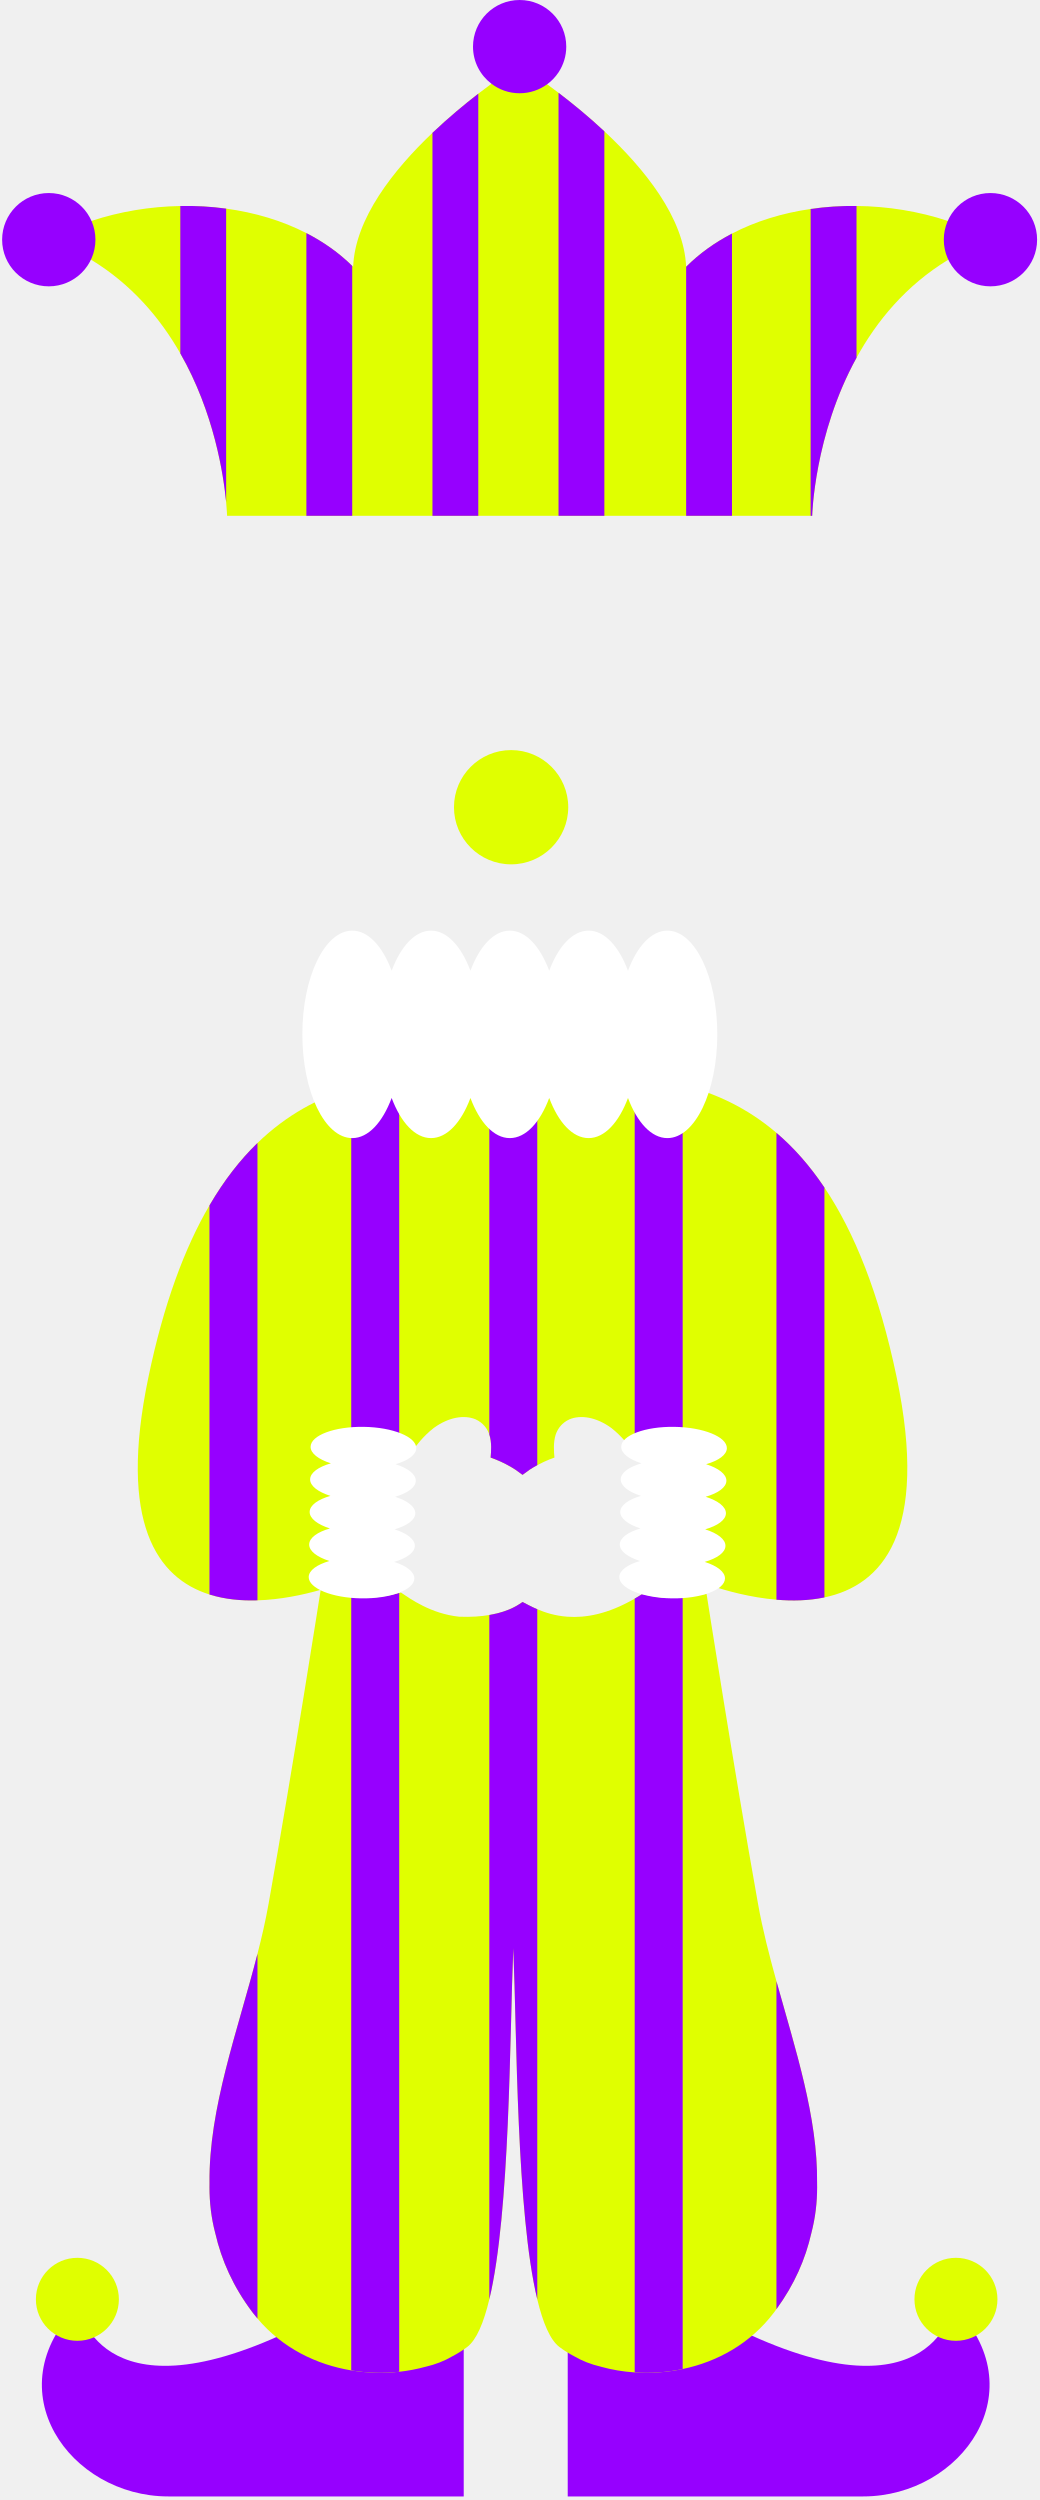
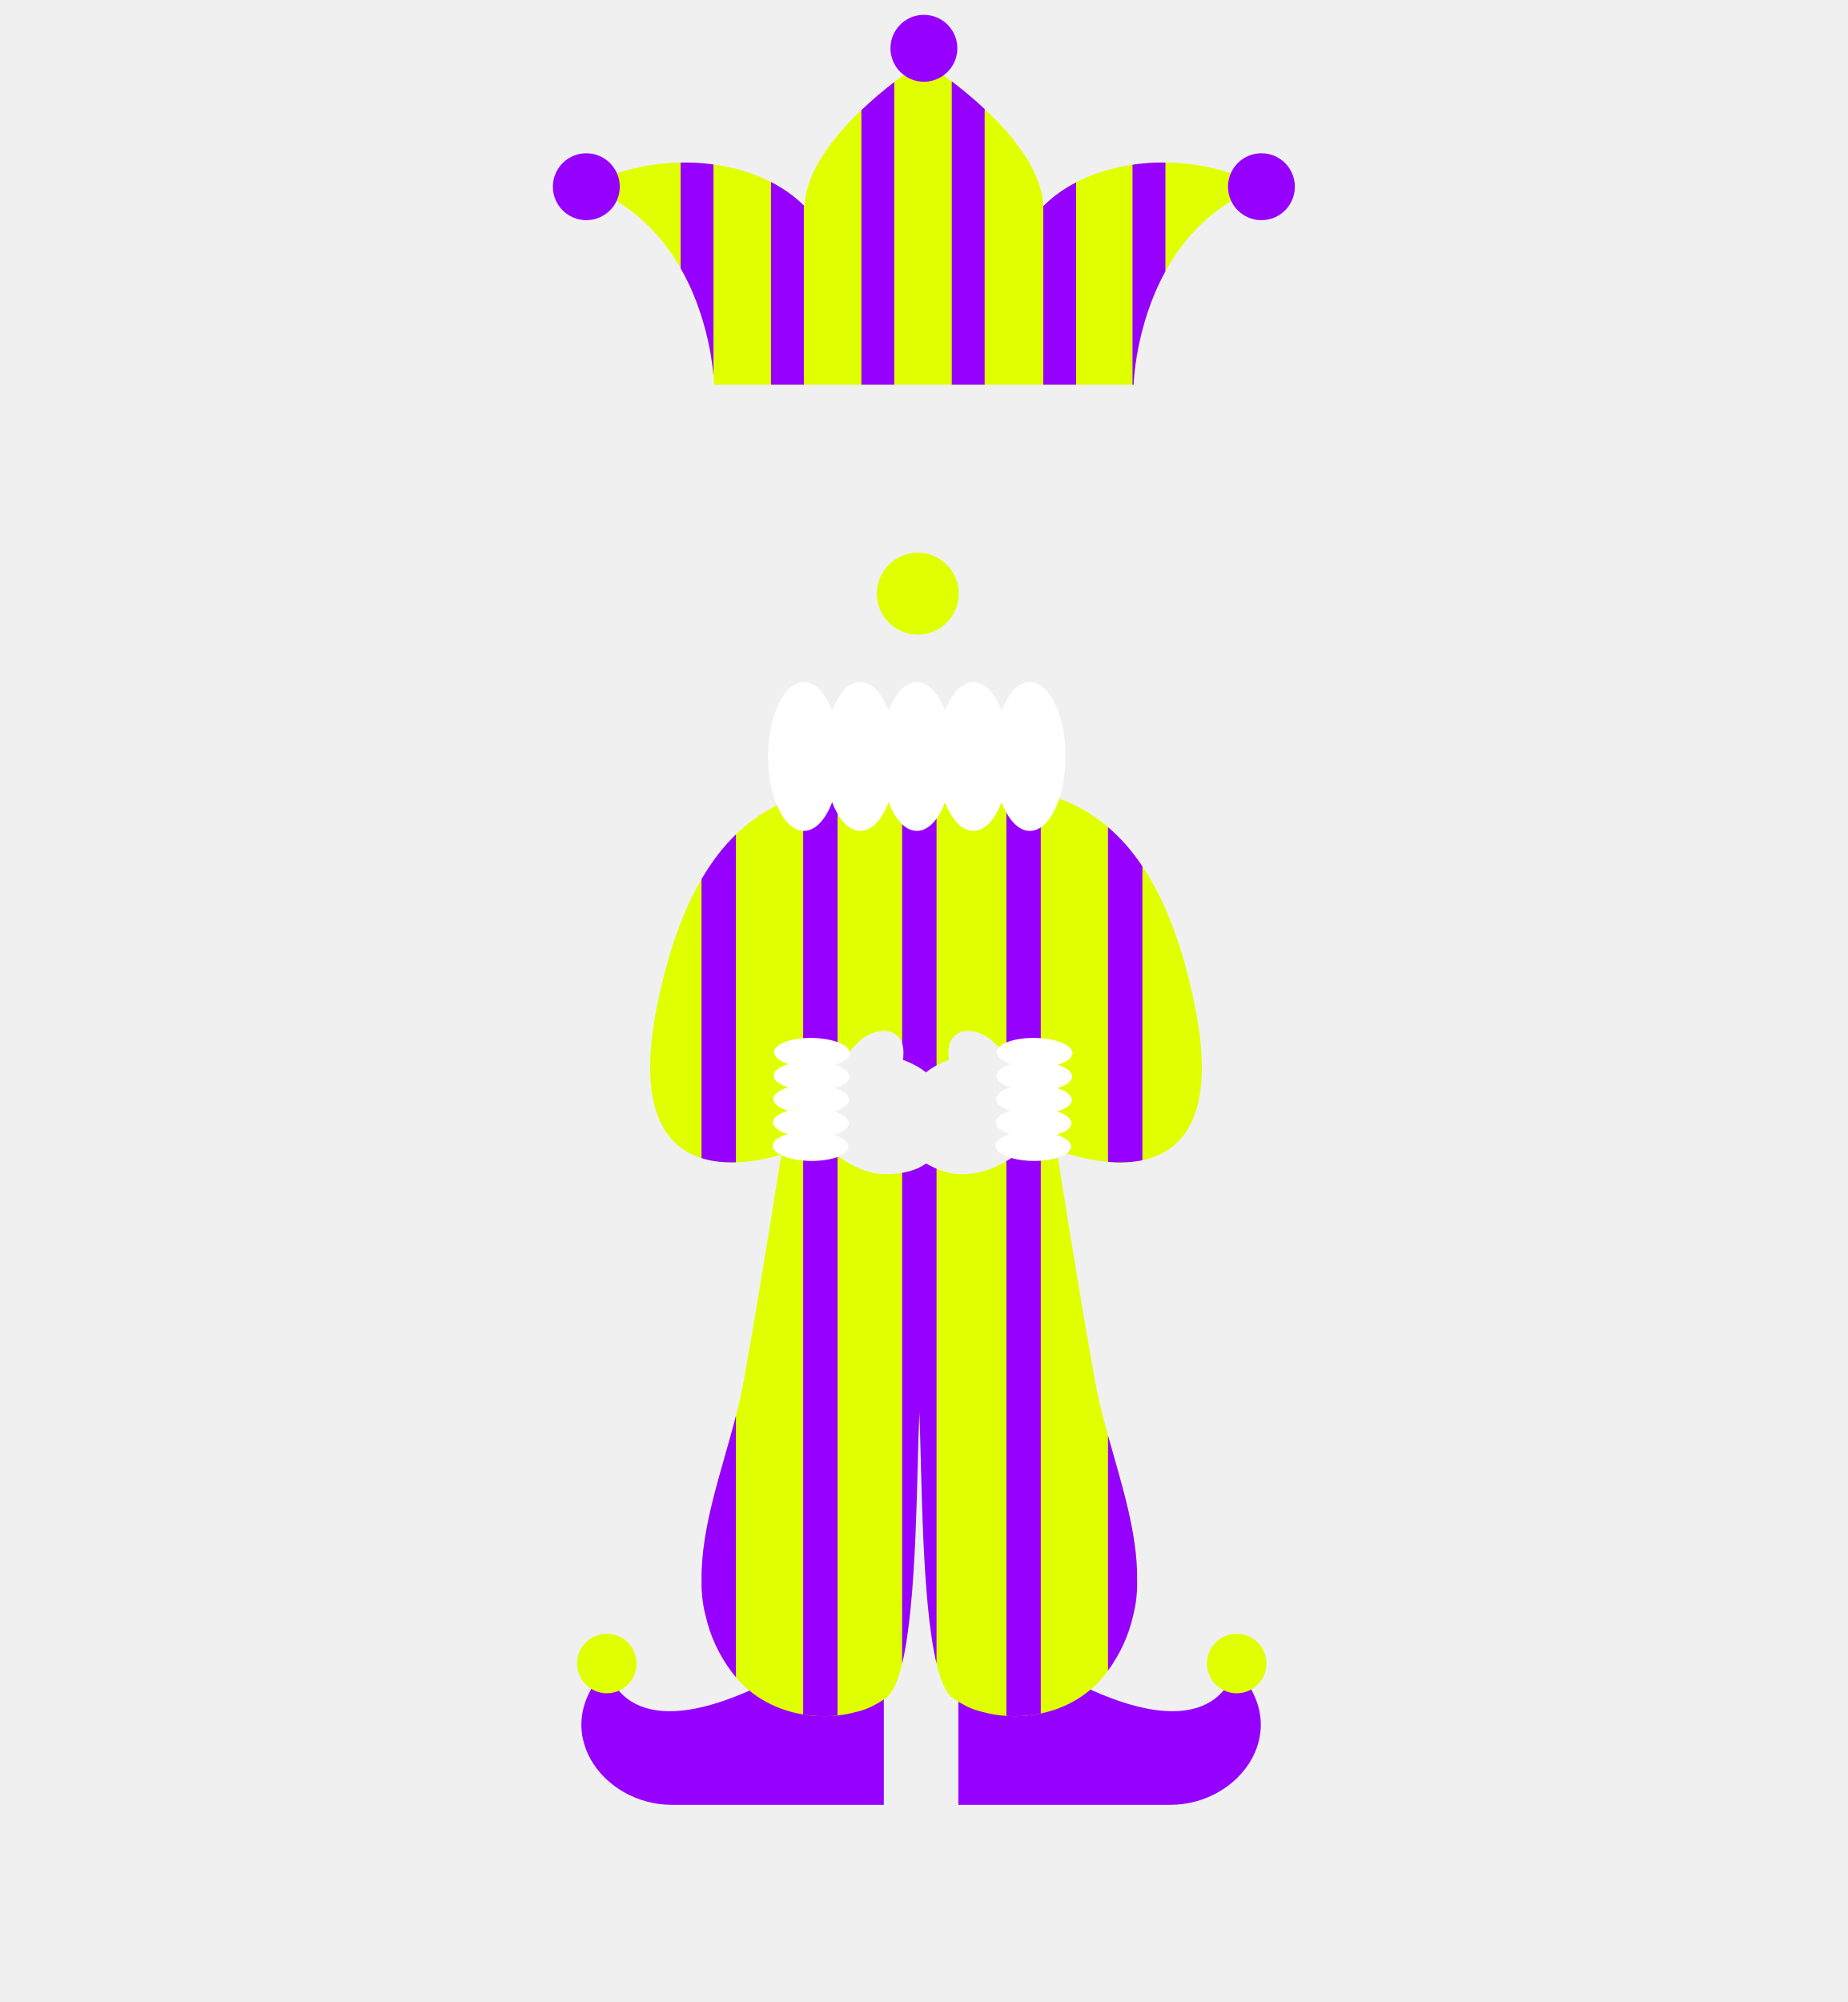
- <svg xmlns="http://www.w3.org/2000/svg" width="242" height="582" viewBox="0 0 242 582" fill="none">
-   <path d="M230.575 55.69C227.015 57.03 223.755 58.63 220.775 60.45C210.885 66.45 204.075 74.77 199.395 83.29C189.515 101.25 189.075 120.08 189.075 120.08H52.865C52.865 120.08 52.835 118.92 52.645 116.89C52.045 110.62 49.865 96.07 41.975 82.27C37.325 74.11 30.675 66.22 21.175 60.44C18.195 58.63 14.935 57.03 11.365 55.69C14.495 53.99 17.835 52.57 21.305 51.43C27.885 49.25 34.945 48.08 41.975 47.96C45.565 47.88 49.145 48.09 52.645 48.57C59.295 49.47 65.675 51.36 71.325 54.27C75.295 56.31 78.905 58.85 81.995 61.9C82.075 61.97 82.145 62.04 82.215 62.11C82.655 50.89 91.545 39.62 100.675 30.93C104.375 27.41 108.115 24.31 111.345 21.81C112.435 20.97 113.465 20.2 114.415 19.5C118.215 16.71 120.775 15.1 120.775 15.1C120.775 15.1 123.445 16.76 127.375 19.62C128.205 20.23 129.095 20.89 130.025 21.6C133.235 24.05 136.975 27.09 140.695 30.57C150.055 39.3 159.275 50.73 159.725 62.11H159.735V62.1C162.825 59.01 166.435 56.44 170.405 54.38C175.945 51.49 182.195 49.59 188.715 48.65C192.215 48.14 195.805 47.9 199.395 47.95C206.615 48.02 213.875 49.19 220.645 51.43C224.115 52.57 227.445 53.99 230.575 55.69Z" fill="#E0FF00" />
-   <path d="M131.825 10.86C131.825 13.04 131.175 15.08 130.065 16.78C130.055 16.8 130.035 16.82 130.025 16.84C129.315 17.92 128.415 18.86 127.375 19.62C125.585 20.93 123.365 21.71 120.965 21.71C118.505 21.71 116.235 20.89 114.415 19.5C111.805 17.53 110.115 14.39 110.115 10.86C110.115 4.86 114.975 0 120.965 0C126.965 0 131.825 4.86 131.825 10.86Z" fill="#9600FF" />
-   <path d="M11.356 66.66C17.354 66.66 22.216 61.798 22.216 55.8C22.216 49.802 17.354 44.94 11.356 44.94C5.358 44.94 0.496 49.802 0.496 55.8C0.496 61.798 5.358 66.66 11.356 66.66Z" fill="#9600FF" />
-   <path d="M230.577 66.66C236.575 66.66 241.437 61.798 241.437 55.8C241.437 49.802 236.575 44.94 230.577 44.94C224.579 44.94 219.717 49.802 219.717 55.8C219.717 61.798 224.579 66.66 230.577 66.66Z" fill="#9600FF" />
-   <path d="M118.986 201.22C126.331 201.22 132.286 195.265 132.286 187.92C132.286 180.575 126.331 174.62 118.986 174.62C111.64 174.62 105.686 180.575 105.686 187.92C105.686 195.265 111.64 201.22 118.986 201.22Z" fill="#E0FF00" />
-   <path d="M111.346 21.81V120.08H100.676V30.93C104.376 27.41 108.116 24.31 111.346 21.81Z" fill="#9600FF" />
-   <path d="M81.996 61.9V120.08H71.326V54.27C75.296 56.31 78.906 58.85 81.996 61.9Z" fill="#9600FF" />
-   <path d="M52.647 48.57V116.89C52.047 110.62 49.867 96.07 41.977 82.27V47.96C45.567 47.88 49.147 48.09 52.647 48.57Z" fill="#9600FF" />
-   <path d="M199.397 47.95V83.29C189.517 101.25 189.077 120.08 189.077 120.08H188.717V48.65C192.217 48.14 195.807 47.9 199.397 47.95Z" fill="#9600FF" />
-   <path d="M170.406 54.38V120.08H159.736V62.1C162.826 59.01 166.436 56.44 170.406 54.38Z" fill="#9600FF" />
-   <path d="M130.065 16.78C130.055 16.8 130.035 16.82 130.025 16.84V16.78H130.065Z" fill="#9600FF" />
-   <path d="M140.695 30.57V120.08H130.025V21.6C133.235 24.05 136.975 27.09 140.695 30.57Z" fill="#9600FF" />
-   <path d="M107.955 541.8V581.17C107.955 581.17 62.095 581.17 39.165 581.17C16.235 581.17 -1.425 556.4 18.225 536.76C18.225 536.76 22.685 563.82 67.295 542.72" fill="#9600FF" />
-   <path d="M132.166 541.8V581.17C132.166 581.17 178.026 581.17 200.956 581.17C223.886 581.17 241.546 556.4 221.896 536.76C221.896 536.76 217.436 563.82 172.826 542.72" fill="#9600FF" />
-   <path d="M191.925 371.88C188.265 372.65 184.435 372.73 180.755 372.41C174.725 371.9 169.105 370.35 165.345 369.08C162.415 368.1 160.615 367.3 160.615 367.3L158.925 358.16L155.105 337.49L147.835 338.58C147.835 338.58 147.825 338.57 147.815 338.55C147.795 338.52 147.775 338.49 147.755 338.46C147.625 338.25 147.495 338.06 147.355 337.87C146.545 336.7 144.735 334.32 142.325 332.44C138.775 329.85 135.165 329.35 132.595 330.41C130.825 331.21 129.855 332.56 129.366 333.97C128.776 335.83 128.945 337.91 129.075 339.33H129.065C129.015 339.35 127.225 339.93 125.075 341.09C124.485 341.41 123.866 341.77 123.246 342.18C122.596 342.64 122.035 343.06 121.645 343.35C121.255 343.06 120.695 342.64 120.045 342.18C117.185 340.3 114.285 339.35 114.225 339.33C114.215 339.33 114.215 339.33 114.215 339.33C114.345 337.91 114.515 335.83 113.925 333.97C113.925 333.96 113.925 333.96 113.915 333.95C113.425 332.55 112.455 331.21 110.695 330.41C108.125 329.35 104.515 329.85 100.965 332.44C98.546 334.32 96.746 336.7 95.925 337.87C95.775 338.09 95.626 338.31 95.475 338.55C95.466 338.57 95.456 338.58 95.456 338.58C95.456 338.58 95.456 338.58 95.445 338.58L92.935 338.2L88.185 337.49L82.675 367.3C82.675 367.3 82.356 367.44 81.766 367.69C80.496 368.2 77.945 369.17 74.656 370.11C70.566 371.28 65.325 372.4 59.935 372.56C56.175 372.68 52.336 372.33 48.766 371.2C36.626 367.38 27.485 354.61 34.526 320.73C38.105 303.51 43.005 290.47 48.766 280.61C52.215 274.7 55.965 269.94 59.935 266.09C66.755 259.48 74.195 255.58 81.766 253.28C85.475 252.16 89.215 251.42 92.935 250.95C100.175 250.01 107.315 250.05 113.915 250.11C115.535 250.12 117.125 250.13 118.675 250.13L121.645 254.12L124.616 250.13H125.075C132.065 250.12 139.815 249.86 147.755 250.65C151.465 251.02 155.205 251.61 158.925 252.56C166.436 254.48 173.875 257.84 180.755 263.73C184.695 267.08 188.445 271.26 191.925 276.46C198.815 286.73 204.656 300.98 208.766 320.73C216.306 356.99 205.305 369.07 191.925 371.88Z" fill="#E0FF00" />
-   <path d="M190.226 509.19C190.226 512.75 189.816 516.28 188.896 519.8C188.896 519.82 188.886 519.83 188.886 519.85C187.506 525.92 184.936 531.84 180.756 537.57C180.586 537.81 180.416 538.04 180.236 538.28C174.706 545.63 166.936 549.83 158.926 551.51C155.186 552.3 151.396 552.55 147.756 552.3C145.026 552.12 142.386 551.67 139.906 550.98C139.886 550.98 139.876 550.97 139.856 550.96C137.596 550.43 135.506 549.62 133.656 548.53C133.646 548.53 133.636 548.53 133.636 548.52C132.416 547.88 131.286 547.17 130.246 546.39C128.076 544.76 126.396 540.78 125.076 535.28C120.216 515 120.346 474.01 119.496 453.57C118.636 474.01 118.766 515 113.916 535.28C112.596 540.78 110.916 544.76 108.746 546.39C107.716 547.16 106.596 547.87 105.396 548.5C105.386 548.5 105.386 548.51 105.376 548.51C105.366 548.51 105.366 548.52 105.356 548.52C105.346 548.52 105.346 548.52 105.336 548.53C103.476 549.63 101.366 550.45 99.086 550.98C99.066 550.98 99.046 550.99 99.026 550.99C97.086 551.53 95.036 551.92 92.936 552.15C89.316 552.55 85.526 552.46 81.766 551.83C73.706 550.49 65.776 546.68 59.936 539.75C59.526 539.27 59.136 538.78 58.756 538.28C54.286 532.35 51.566 526.21 50.126 519.92C50.126 519.91 50.116 519.9 50.116 519.89C50.116 519.88 50.106 519.86 50.106 519.85C49.176 516.31 48.766 512.75 48.766 509.17C48.766 508.92 48.776 508.68 48.776 508.43V508.17C48.566 490.86 55.366 472.7 59.936 454.87C60.946 450.96 61.836 447.07 62.526 443.2C68.256 411.1 74.656 370.11 74.656 370.11C74.656 370.11 77.396 371.38 81.766 371.83C82.556 371.91 83.396 371.96 84.276 371.98H84.316C84.326 371.98 84.326 371.98 84.336 371.98C84.346 371.98 84.346 371.98 84.356 371.98C86.106 372.01 88.056 371.88 90.126 371.5H90.136C91.046 371.33 91.976 371.12 92.936 370.84C93.056 370.81 93.186 370.77 93.316 370.73C95.536 372.22 100.326 375.68 106.896 376.37H106.906C109.696 376.48 112.016 376.3 113.916 375.97C118.956 375.12 121.126 373.25 121.646 372.94C122.516 373.38 123.656 374.02 125.076 374.63C126.936 375.42 129.276 376.17 132.096 376.37H132.116C136.286 376.67 141.486 375.8 147.756 372.16C148.116 371.95 148.486 371.73 148.856 371.5C149.066 371.38 149.276 371.25 149.486 371.11C151.116 371.46 152.716 371.81 154.586 371.98C154.596 371.98 154.596 371.98 154.606 371.98H154.636C156.216 371.96 157.656 371.88 158.926 371.78C162.346 371.5 164.486 371.05 164.486 371.05C164.486 371.05 170.736 411.1 176.466 443.2C177.526 449.16 179.076 455.18 180.756 461.23C185.136 477 190.396 492.91 190.216 508.17C190.226 508.26 190.216 508.34 190.216 508.43C190.216 508.68 190.226 508.93 190.226 509.19Z" fill="#E0FF00" />
-   <path d="M125.076 374.63V535.28C120.216 515 120.346 474.01 119.496 453.57C118.636 474.01 118.766 515 113.916 535.28V375.97C118.956 375.12 121.126 373.25 121.646 372.94C122.516 373.38 123.656 374.02 125.076 374.63Z" fill="#9600FF" />
-   <path d="M125.076 250.13V341.09C124.486 341.41 123.866 341.77 123.246 342.18C122.596 342.64 122.036 343.06 121.646 343.35C121.256 343.06 120.696 342.64 120.046 342.18C117.186 340.3 114.286 339.35 114.226 339.33C114.216 339.33 114.216 339.33 114.216 339.33C114.346 337.91 114.516 335.83 113.926 333.97C113.926 333.96 113.926 333.96 113.916 333.95V250.11C115.536 250.12 117.126 250.13 118.676 250.13L121.646 254.12L124.616 250.13H125.076Z" fill="#9600FF" />
-   <path d="M92.936 370.84V552.15C89.316 552.55 85.526 552.46 81.766 551.83V371.83C82.556 371.91 83.396 371.96 84.276 371.98H84.316C84.326 371.98 84.326 371.98 84.336 371.98C84.346 371.98 84.346 371.98 84.356 371.98C86.106 372.01 88.056 371.88 90.126 371.5H90.136C91.046 371.33 91.976 371.12 92.936 370.84Z" fill="#9600FF" />
-   <path d="M92.936 250.95V338.2L88.186 337.49L82.676 367.3C82.676 367.3 82.356 367.44 81.766 367.69V253.28C85.476 252.16 89.216 251.42 92.936 250.95Z" fill="#9600FF" />
-   <path d="M59.936 266.09V372.56C56.176 372.68 52.336 372.33 48.766 371.2V280.61C52.216 274.7 55.966 269.94 59.936 266.09Z" fill="#9600FF" />
-   <path d="M59.936 454.87V539.75C59.526 539.27 59.136 538.78 58.756 538.28C54.286 532.35 51.566 526.21 50.126 519.92C50.126 519.91 50.116 519.9 50.116 519.89C50.116 519.88 50.106 519.86 50.106 519.85C49.176 516.31 48.766 512.75 48.766 509.17C48.766 508.92 48.776 508.68 48.776 508.43V508.17C48.566 490.86 55.366 472.7 59.936 454.87Z" fill="#9600FF" />
-   <path d="M190.226 509.19C190.226 512.75 189.816 516.28 188.896 519.8C188.896 519.82 188.886 519.83 188.886 519.85C187.506 525.92 184.936 531.84 180.756 537.57V461.23C185.136 477 190.396 492.91 190.216 508.17C190.226 508.26 190.216 508.34 190.216 508.43C190.216 508.68 190.226 508.93 190.226 509.19Z" fill="#9600FF" />
-   <path d="M191.926 276.46V371.88C188.266 372.65 184.436 372.73 180.756 372.41V263.73C184.696 267.08 188.446 271.26 191.926 276.46Z" fill="#9600FF" />
-   <path d="M158.926 252.56V358.16L155.106 337.49L147.836 338.58C147.836 338.58 147.826 338.57 147.816 338.55C147.796 338.52 147.776 338.49 147.756 338.46V250.65C151.466 251.02 155.206 251.61 158.926 252.56Z" fill="#9600FF" />
-   <path d="M158.926 371.78V551.51C155.186 552.3 151.396 552.55 147.756 552.3V372.16C148.116 371.95 148.486 371.73 148.856 371.5C149.066 371.38 149.276 371.25 149.486 371.11C151.116 371.46 152.716 371.81 154.586 371.98C154.596 371.98 154.596 371.98 154.606 371.98H154.636C156.216 371.96 157.656 371.88 158.926 371.78Z" fill="#9600FF" />
-   <path d="M18.015 544.94C23.351 544.94 27.675 540.615 27.675 535.28C27.675 529.945 23.351 525.62 18.015 525.62C12.68 525.62 8.355 529.945 8.355 535.28C8.355 540.615 12.68 544.94 18.015 544.94Z" fill="#E0FF00" />
-   <path d="M222.545 544.94C227.88 544.94 232.205 540.615 232.205 535.28C232.205 529.945 227.88 525.62 222.545 525.62C217.21 525.62 212.885 529.945 212.885 535.28C212.885 540.615 217.21 544.94 222.545 544.94Z" fill="#E0FF00" />
-   <path d="M96.795 344.73C96.815 343.19 94.965 341.79 92.075 340.87C94.985 340.03 96.875 338.69 96.905 337.15C96.945 334.5 91.466 332.27 84.675 332.17C77.885 332.07 72.346 334.14 72.305 336.8C72.285 338.34 74.135 339.74 77.025 340.66C74.115 341.5 72.225 342.84 72.195 344.38C72.165 345.92 74.025 347.32 76.915 348.24C74.005 349.08 72.115 350.42 72.085 351.96C72.065 353.5 73.915 354.9 76.805 355.82C73.895 356.66 72.005 358 71.975 359.54C71.945 361.08 73.805 362.48 76.695 363.4C73.785 364.24 71.895 365.58 71.865 367.12C71.826 369.77 77.305 372 84.095 372.1C90.885 372.2 96.425 370.13 96.465 367.47C96.485 365.93 94.635 364.53 91.746 363.61C94.656 362.77 96.545 361.43 96.575 359.89C96.605 358.35 94.745 356.95 91.855 356.03C94.765 355.19 96.655 353.85 96.685 352.31C96.705 350.77 94.855 349.37 91.965 348.45C94.885 347.61 96.775 346.27 96.795 344.73Z" fill="white" />
-   <path d="M169.106 344.73C169.126 343.19 167.276 341.79 164.386 340.87C167.296 340.03 169.186 338.69 169.216 337.15C169.256 334.5 163.776 332.27 156.986 332.17C150.196 332.07 144.656 334.14 144.616 336.8C144.596 338.34 146.446 339.74 149.336 340.66C146.426 341.5 144.536 342.84 144.506 344.38C144.476 345.92 146.336 347.32 149.226 348.24C146.316 349.08 144.426 350.42 144.396 351.96C144.376 353.5 146.226 354.9 149.116 355.82C146.206 356.66 144.316 358 144.286 359.54C144.256 361.08 146.116 362.48 149.006 363.4C146.096 364.24 144.206 365.58 144.176 367.12C144.136 369.77 149.616 372 156.406 372.1C163.196 372.2 168.736 370.13 168.776 367.47C168.796 365.93 166.946 364.53 164.056 363.61C166.966 362.77 168.856 361.43 168.886 359.89C168.916 358.35 167.056 356.95 164.166 356.03C167.076 355.19 168.966 353.85 168.996 352.31C169.016 350.77 167.166 349.37 164.276 348.45C167.186 347.61 169.076 346.27 169.106 344.73Z" fill="white" />
-   <path d="M155.367 216.65C151.637 216.65 148.317 220.31 146.197 225.99C144.067 220.31 140.757 216.65 137.027 216.65C133.297 216.65 129.977 220.31 127.857 225.99C125.727 220.31 122.417 216.65 118.687 216.65C114.957 216.65 111.637 220.31 109.517 225.99C107.387 220.31 104.077 216.65 100.347 216.65C96.617 216.65 93.297 220.31 91.177 225.99C89.047 220.31 85.737 216.65 82.007 216.65C75.587 216.65 70.387 227.46 70.387 240.8C70.387 254.14 75.587 264.95 82.007 264.95C85.737 264.95 89.057 261.29 91.177 255.61C93.307 261.29 96.617 264.95 100.347 264.95C104.077 264.95 107.397 261.29 109.517 255.61C111.647 261.29 114.957 264.95 118.687 264.95C122.417 264.95 125.737 261.29 127.857 255.61C129.987 261.29 133.297 264.95 137.027 264.95C140.757 264.95 144.077 261.29 146.197 255.61C148.327 261.29 151.637 264.95 155.367 264.95C161.787 264.95 166.987 254.14 166.987 240.8C166.987 227.47 161.777 216.65 155.367 216.65Z" fill="white" />
+ <svg xmlns="http://www.w3.org/2000/svg" width="600" height="650" viewBox="0 0 600 650" fill="none">
+   <g clip-path="url(#clip0_384_1779)">
+     <path d="M409.612 60.51C406.052 61.85 402.792 63.45 399.812 65.27C389.922 71.27 383.112 79.59 378.432 88.11C368.552 106.07 368.112 124.9 368.112 124.9H231.902C231.902 124.9 231.872 123.74 231.682 121.71C231.082 115.44 228.902 100.89 221.012 87.09C216.362 78.93 209.712 71.04 200.212 65.26C197.232 63.45 193.972 61.85 190.402 60.51C193.532 58.81 196.872 57.39 200.342 56.25C206.922 54.07 213.982 52.9 221.012 52.78C224.602 52.7 228.182 52.91 231.682 53.39C238.332 54.29 244.712 56.18 250.362 59.09C254.332 61.13 257.942 63.67 261.032 66.72C261.112 66.79 261.182 66.86 261.252 66.93C261.692 55.71 270.582 44.44 279.712 35.75C283.412 32.23 287.152 29.13 290.382 26.63C291.472 25.79 292.502 25.02 293.452 24.32C297.252 21.53 299.812 19.92 299.812 19.92C299.812 19.92 302.482 21.58 306.412 24.44C307.242 25.05 308.132 25.71 309.062 26.42C312.272 28.87 316.012 31.91 319.732 35.39C329.092 44.12 338.312 55.55 338.762 66.93H338.772V66.92C341.862 63.83 345.472 61.26 349.442 59.2C354.982 56.31 361.232 54.41 367.752 53.47C371.252 52.96 374.842 52.72 378.432 52.77C385.652 52.84 392.912 54.01 399.682 56.25C403.152 57.39 406.482 58.81 409.612 60.51Z" fill="#E0FF00" />
+     <path d="M310.862 15.68C310.862 17.86 310.212 19.9 309.102 21.6C309.092 21.62 309.072 21.64 309.062 21.66C308.352 22.74 307.452 23.68 306.412 24.44C304.622 25.75 302.402 26.53 300.002 26.53C297.542 26.53 295.272 25.71 293.452 24.32C290.842 22.35 289.152 19.21 289.152 15.68C289.152 9.68 294.012 4.82 300.002 4.82C306.002 4.82 310.862 9.68 310.862 15.68Z" fill="#9600FF" />
+     <path d="M190.391 71.48C196.389 71.48 201.251 66.618 201.251 60.62C201.251 54.622 196.389 49.76 190.391 49.76C184.393 49.76 179.531 54.622 179.531 60.62C179.531 66.618 184.393 71.48 190.391 71.48Z" fill="#9600FF" />
+     <path d="M409.61 71.48C415.608 71.48 420.47 66.618 420.47 60.62C420.47 54.622 415.608 49.76 409.61 49.76C403.612 49.76 398.75 54.622 398.75 60.62C398.75 66.618 403.612 71.48 409.61 71.48Z" fill="#9600FF" />
+     <path d="M298.023 206.04C305.368 206.04 311.323 200.085 311.323 192.74C311.323 185.395 305.368 179.44 298.023 179.44C290.677 179.44 284.723 185.395 284.723 192.74C284.723 200.085 290.677 206.04 298.023 206.04Z" fill="#E0FF00" />
+     <path d="M290.381 26.63V124.9H279.711V35.75C283.411 32.23 287.151 29.13 290.381 26.63Z" fill="#9600FF" />
+     <path d="M261.029 66.72V124.9H250.359V59.09C254.329 61.13 257.939 63.67 261.029 66.72Z" fill="#9600FF" />
+     <path d="M231.682 53.39V121.71C231.082 115.44 228.902 100.89 221.012 87.09V52.78C224.602 52.7 228.182 52.91 231.682 53.39Z" fill="#9600FF" />
+     <path d="M378.43 52.77V88.11C368.55 106.07 368.11 124.9 368.11 124.9H367.75V53.47C371.25 52.96 374.84 52.72 378.43 52.77Z" fill="#9600FF" />
+     <path d="M349.44 59.2V124.9H338.77V66.92C341.86 63.83 345.47 61.26 349.44 59.2Z" fill="#9600FF" />
+     <path d="M309.103 21.6C309.093 21.62 309.072 21.64 309.062 21.66V21.6H309.103Z" fill="#9600FF" />
+     <path d="M319.733 35.39V124.9H309.062V26.42C312.273 28.87 316.013 31.91 319.733 35.39Z" fill="#9600FF" />
+     <path d="M286.992 546.62V585.99C286.992 585.99 241.132 585.99 218.202 585.99C195.272 585.99 177.612 561.22 197.262 541.58C197.262 541.58 201.722 568.64 246.332 547.54" fill="#9600FF" />
+     <path d="M311.199 546.62V585.99C311.199 585.99 357.059 585.99 379.989 585.99C402.919 585.99 420.579 561.22 400.929 541.58C400.929 541.58 396.469 568.64 351.859 547.54" fill="#9600FF" />
+     <path d="M370.961 376.7C367.301 377.47 363.471 377.55 359.791 377.23C353.761 376.72 348.141 375.17 344.381 373.9C341.451 372.92 339.651 372.12 339.651 372.12L337.961 362.98L334.141 342.31L326.871 343.4C326.871 343.4 326.861 343.39 326.851 343.37C326.831 343.34 326.811 343.31 326.791 343.28C326.661 343.07 326.531 342.88 326.391 342.69C325.581 341.52 323.771 339.14 321.361 337.26C317.811 334.67 314.201 334.17 311.631 335.23C309.861 336.03 308.891 337.38 308.401 338.79C307.811 340.65 307.981 342.73 308.111 344.15H308.101C308.051 344.17 306.261 344.75 304.111 345.91C303.521 346.23 302.901 346.59 302.281 347C301.631 347.46 301.071 347.88 300.681 348.17C300.291 347.88 299.731 347.46 299.081 347C296.221 345.12 293.321 344.17 293.261 344.15C293.251 344.15 293.251 344.15 293.251 344.15C293.381 342.73 293.551 340.65 292.961 338.79C292.961 338.78 292.961 338.78 292.951 338.77C292.461 337.37 291.491 336.03 289.731 335.23C287.161 334.17 283.551 334.67 280.001 337.26C277.581 339.14 275.781 341.52 274.961 342.69C274.811 342.91 274.661 343.13 274.511 343.37C274.501 343.39 274.491 343.4 274.491 343.4C274.491 343.4 274.491 343.4 274.481 343.4L271.971 343.02L267.221 342.31L261.711 372.12C261.711 372.12 261.391 372.26 260.801 372.51C259.531 373.02 256.981 373.99 253.691 374.93C249.601 376.1 244.361 377.22 238.971 377.38C235.211 377.5 231.371 377.15 227.801 376.02C215.661 372.2 206.521 359.43 213.561 325.55C217.141 308.33 222.041 295.29 227.801 285.43C231.251 279.52 235.001 274.76 238.971 270.91C245.791 264.3 253.231 260.4 260.801 258.1C264.511 256.98 268.251 256.24 271.971 255.77C279.211 254.83 286.351 254.87 292.951 254.93C294.571 254.94 296.161 254.95 297.711 254.95L300.681 258.94L303.651 254.95H304.111C311.101 254.94 318.851 254.68 326.791 255.47C330.501 255.84 334.241 256.43 337.961 257.38C345.471 259.3 352.911 262.66 359.791 268.55C363.731 271.9 367.481 276.08 370.961 281.28C377.851 291.55 383.691 305.8 387.801 325.55C395.341 361.81 384.341 373.89 370.961 376.7Z" fill="#E0FF00" />
+     <path d="M369.261 514.01C369.261 517.57 368.851 521.1 367.931 524.62C367.931 524.64 367.921 524.65 367.921 524.67C366.541 530.74 363.971 536.66 359.791 542.39C359.621 542.63 359.451 542.86 359.271 543.1C353.741 550.45 345.971 554.65 337.961 556.33C334.221 557.12 330.431 557.37 326.791 557.12C324.061 556.94 321.421 556.49 318.941 555.8C318.921 555.8 318.911 555.79 318.891 555.78C316.631 555.25 314.541 554.44 312.691 553.35C312.681 553.35 312.671 553.35 312.671 553.34C311.451 552.7 310.321 551.99 309.281 551.21C307.111 549.58 305.431 545.6 304.111 540.1C299.251 519.82 299.381 478.83 298.531 458.39C297.671 478.83 297.801 519.82 292.951 540.1C291.631 545.6 289.951 549.58 287.781 551.21C286.751 551.98 285.631 552.69 284.431 553.32C284.421 553.32 284.421 553.33 284.411 553.33C284.401 553.33 284.401 553.34 284.391 553.34C284.381 553.34 284.381 553.34 284.371 553.35C282.511 554.45 280.401 555.27 278.121 555.8C278.101 555.8 278.081 555.81 278.061 555.81C276.121 556.35 274.071 556.74 271.971 556.97C268.351 557.37 264.561 557.28 260.801 556.65C252.741 555.31 244.811 551.5 238.971 544.57C238.561 544.09 238.171 543.6 237.791 543.1C233.321 537.17 230.601 531.03 229.161 524.74C229.161 524.73 229.151 524.72 229.151 524.71C229.151 524.7 229.141 524.68 229.141 524.67C228.211 521.13 227.801 517.57 227.801 513.99C227.801 513.74 227.811 513.5 227.811 513.25V512.99C227.601 495.68 234.401 477.52 238.971 459.69C239.981 455.78 240.871 451.89 241.561 448.02C247.291 415.92 253.691 374.93 253.691 374.93C253.691 374.93 256.431 376.2 260.801 376.65C261.591 376.73 262.431 376.78 263.311 376.8H263.351C263.361 376.8 263.361 376.8 263.371 376.8C263.381 376.8 263.381 376.8 263.391 376.8C265.141 376.83 267.091 376.7 269.161 376.32H269.171C270.081 376.15 271.011 375.94 271.971 375.66C272.091 375.63 272.221 375.59 272.351 375.55C274.571 377.04 279.361 380.5 285.931 381.19H285.941C288.731 381.3 291.051 381.12 292.951 380.79C297.991 379.94 300.161 378.07 300.681 377.76C301.551 378.2 302.691 378.84 304.111 379.45C305.971 380.24 308.311 380.99 311.131 381.19H311.151C315.321 381.49 320.521 380.62 326.791 376.98C327.151 376.77 327.521 376.55 327.891 376.32C328.101 376.2 328.311 376.07 328.521 375.93C330.151 376.28 331.751 376.63 333.621 376.8C333.631 376.8 333.631 376.8 333.641 376.8H333.671C335.251 376.78 336.691 376.7 337.961 376.6C341.381 376.32 343.521 375.87 343.521 375.87C343.521 375.87 349.771 415.92 355.501 448.02C356.561 453.98 358.111 460 359.791 466.05C364.171 481.82 369.431 497.73 369.251 512.99C369.261 513.08 369.251 513.16 369.251 513.25C369.251 513.5 369.261 513.75 369.261 514.01Z" fill="#E0FF00" />
+     <path d="M304.109 379.45V540.1C299.249 519.82 299.379 478.83 298.529 458.39C297.669 478.83 297.799 519.82 292.949 540.1V380.79C297.989 379.94 300.159 378.07 300.679 377.76C301.549 378.2 302.689 378.84 304.109 379.45Z" fill="#9600FF" />
+     <path d="M304.109 254.95V345.91C303.519 346.23 302.899 346.59 302.279 347C301.629 347.46 301.069 347.88 300.679 348.17C300.289 347.88 299.729 347.46 299.079 347C296.219 345.12 293.319 344.17 293.259 344.15C293.249 344.15 293.249 344.15 293.249 344.15C293.379 342.73 293.549 340.65 292.959 338.79C292.959 338.78 292.959 338.78 292.949 338.77V254.93C294.569 254.94 296.159 254.95 297.709 254.95L300.679 258.94L303.649 254.95H304.109Z" fill="#9600FF" />
+     <path d="M271.971 375.66V556.97C268.351 557.37 264.561 557.28 260.801 556.65V376.65C261.591 376.73 262.431 376.78 263.311 376.8H263.351C263.361 376.8 263.361 376.8 263.371 376.8C263.381 376.8 263.381 376.8 263.391 376.8C265.141 376.83 267.091 376.7 269.161 376.32H269.171C270.081 376.15 271.011 375.94 271.971 375.66Z" fill="#9600FF" />
+     <path d="M271.971 255.77V343.02L267.221 342.31L261.711 372.12C261.711 372.12 261.391 372.26 260.801 372.51V258.1C264.511 256.98 268.251 256.24 271.971 255.77Z" fill="#9600FF" />
+     <path d="M238.971 270.91V377.38C235.211 377.5 231.371 377.15 227.801 376.02V285.43C231.251 279.52 235.001 274.76 238.971 270.91Z" fill="#9600FF" />
+     <path d="M238.971 459.69V544.57C238.561 544.09 238.171 543.6 237.791 543.1C233.321 537.17 230.601 531.03 229.161 524.74C229.161 524.73 229.151 524.72 229.151 524.71C229.151 524.7 229.141 524.68 229.141 524.67C228.211 521.13 227.801 517.57 227.801 513.99C227.801 513.74 227.811 513.5 227.811 513.25V512.99C227.601 495.68 234.401 477.52 238.971 459.69Z" fill="#9600FF" />
+     <path d="M369.259 514.01C369.259 517.57 368.849 521.1 367.929 524.62C367.929 524.64 367.919 524.65 367.919 524.67C366.539 530.74 363.969 536.66 359.789 542.39V466.05C364.169 481.82 369.429 497.73 369.249 512.99C369.259 513.08 369.249 513.16 369.249 513.25C369.249 513.5 369.259 513.75 369.259 514.01Z" fill="#9600FF" />
+     <path d="M370.959 281.28V376.7C367.299 377.47 363.469 377.55 359.789 377.23V268.55C363.729 271.9 367.479 276.08 370.959 281.28Z" fill="#9600FF" />
+     <path d="M337.959 257.38V362.98L334.139 342.31L326.869 343.4C326.869 343.4 326.859 343.39 326.849 343.37C326.829 343.34 326.809 343.31 326.789 343.28V255.47C330.499 255.84 334.239 256.43 337.959 257.38Z" fill="#9600FF" />
+     <path d="M337.959 376.6V556.33C334.219 557.12 330.429 557.37 326.789 557.12V376.98C327.149 376.77 327.519 376.55 327.889 376.32C328.099 376.2 328.309 376.07 328.519 375.93C330.149 376.28 331.749 376.63 333.619 376.8C333.629 376.8 333.629 376.8 333.639 376.8H333.669C335.249 376.78 336.689 376.7 337.959 376.6Z" fill="#9600FF" />
+     <path d="M197.051 549.76C202.386 549.76 206.711 545.435 206.711 540.1C206.711 534.765 202.386 530.44 197.051 530.44C191.716 530.44 187.391 534.765 187.391 540.1C187.391 545.435 191.716 549.76 197.051 549.76Z" fill="#E0FF00" />
+     <path d="M401.582 549.76C406.917 549.76 411.242 545.435 411.242 540.1C411.242 534.765 406.917 530.44 401.582 530.44C396.247 530.44 391.922 534.765 391.922 540.1C391.922 545.435 396.247 549.76 401.582 549.76Z" fill="#E0FF00" />
+     <path d="M275.829 349.55C275.849 348.01 273.999 346.61 271.109 345.69C274.019 344.85 275.909 343.51 275.939 341.97C275.979 339.32 270.499 337.09 263.709 336.99C256.919 336.89 251.379 338.96 251.339 341.62C251.319 343.16 253.169 344.56 256.059 345.48C253.149 346.32 251.259 347.66 251.229 349.2C251.199 350.74 253.059 352.14 255.949 353.06C253.039 353.9 251.149 355.24 251.119 356.78C251.099 358.32 252.949 359.72 255.839 360.64C252.929 361.48 251.039 362.82 251.009 364.36C250.989 365.9 252.839 367.3 255.729 368.22C252.819 369.06 250.929 370.4 250.899 371.94C250.859 374.59 256.339 376.82 263.129 376.92C269.919 377.02 275.459 374.95 275.499 372.29C275.519 370.75 273.669 369.35 270.779 368.43C273.689 367.59 275.579 366.25 275.609 364.71C275.639 363.17 273.779 361.77 270.889 360.85C273.799 360.01 275.689 358.67 275.719 357.13C275.739 355.59 273.889 354.19 270.999 353.27C273.919 352.43 275.809 351.09 275.829 349.55Z" fill="white" />
+     <path d="M348.137 349.55C348.157 348.01 346.307 346.61 343.417 345.69C346.327 344.85 348.217 343.51 348.247 341.97C348.287 339.32 342.807 337.09 336.017 336.99C329.227 336.89 323.687 338.96 323.647 341.62C323.627 343.16 325.477 344.56 328.367 345.48C325.457 346.32 323.567 347.66 323.537 349.2C323.507 350.74 325.367 352.14 328.257 353.06C325.347 353.9 323.457 355.24 323.427 356.78C323.407 358.32 325.257 359.72 328.147 360.64C325.237 361.48 323.347 362.82 323.317 364.36C323.297 365.9 325.147 367.3 328.037 368.22C325.127 369.06 323.237 370.4 323.207 371.94C323.167 374.59 328.647 376.82 335.437 376.92C342.227 377.02 347.767 374.95 347.807 372.29C347.827 370.75 345.977 369.35 343.087 368.43C345.997 367.59 347.887 366.25 347.917 364.71C347.947 363.17 346.087 361.77 343.197 360.85C346.107 360.01 347.997 358.67 348.027 357.13C348.047 355.59 346.197 354.19 343.307 353.27C346.217 352.43 348.107 351.09 348.137 349.55Z" fill="white" />
+     <path d="M334.402 221.47C330.672 221.47 327.352 225.13 325.232 230.81C323.102 225.13 319.792 221.47 316.062 221.47C312.332 221.47 309.012 225.13 306.892 230.81C304.762 225.13 301.452 221.47 297.722 221.47C293.992 221.47 290.672 225.13 288.552 230.81C286.422 225.13 283.112 221.47 279.382 221.47C275.652 221.47 272.332 225.13 270.212 230.81C268.082 225.13 264.772 221.47 261.042 221.47C254.622 221.47 249.422 232.28 249.422 245.62C249.422 258.96 254.622 269.77 261.042 269.77C264.772 269.77 268.092 266.11 270.212 260.43C272.342 266.11 275.652 269.77 279.382 269.77C283.112 269.77 286.432 266.11 288.552 260.43C290.682 266.11 293.992 269.77 297.722 269.77C301.452 269.77 304.772 266.11 306.892 260.43C309.022 266.11 312.332 269.77 316.062 269.77C319.792 269.77 323.112 266.11 325.232 260.43C327.362 266.11 330.672 269.77 334.402 269.77C340.822 269.77 346.022 258.96 346.022 245.62C346.022 232.29 340.812 221.47 334.402 221.47Z" fill="white" />
+   </g>
+   <defs>
+     <clipPath id="clip0_384_1779">
+       <rect width="600" height="650" fill="white" />
+     </clipPath>
+   </defs>
</svg>
